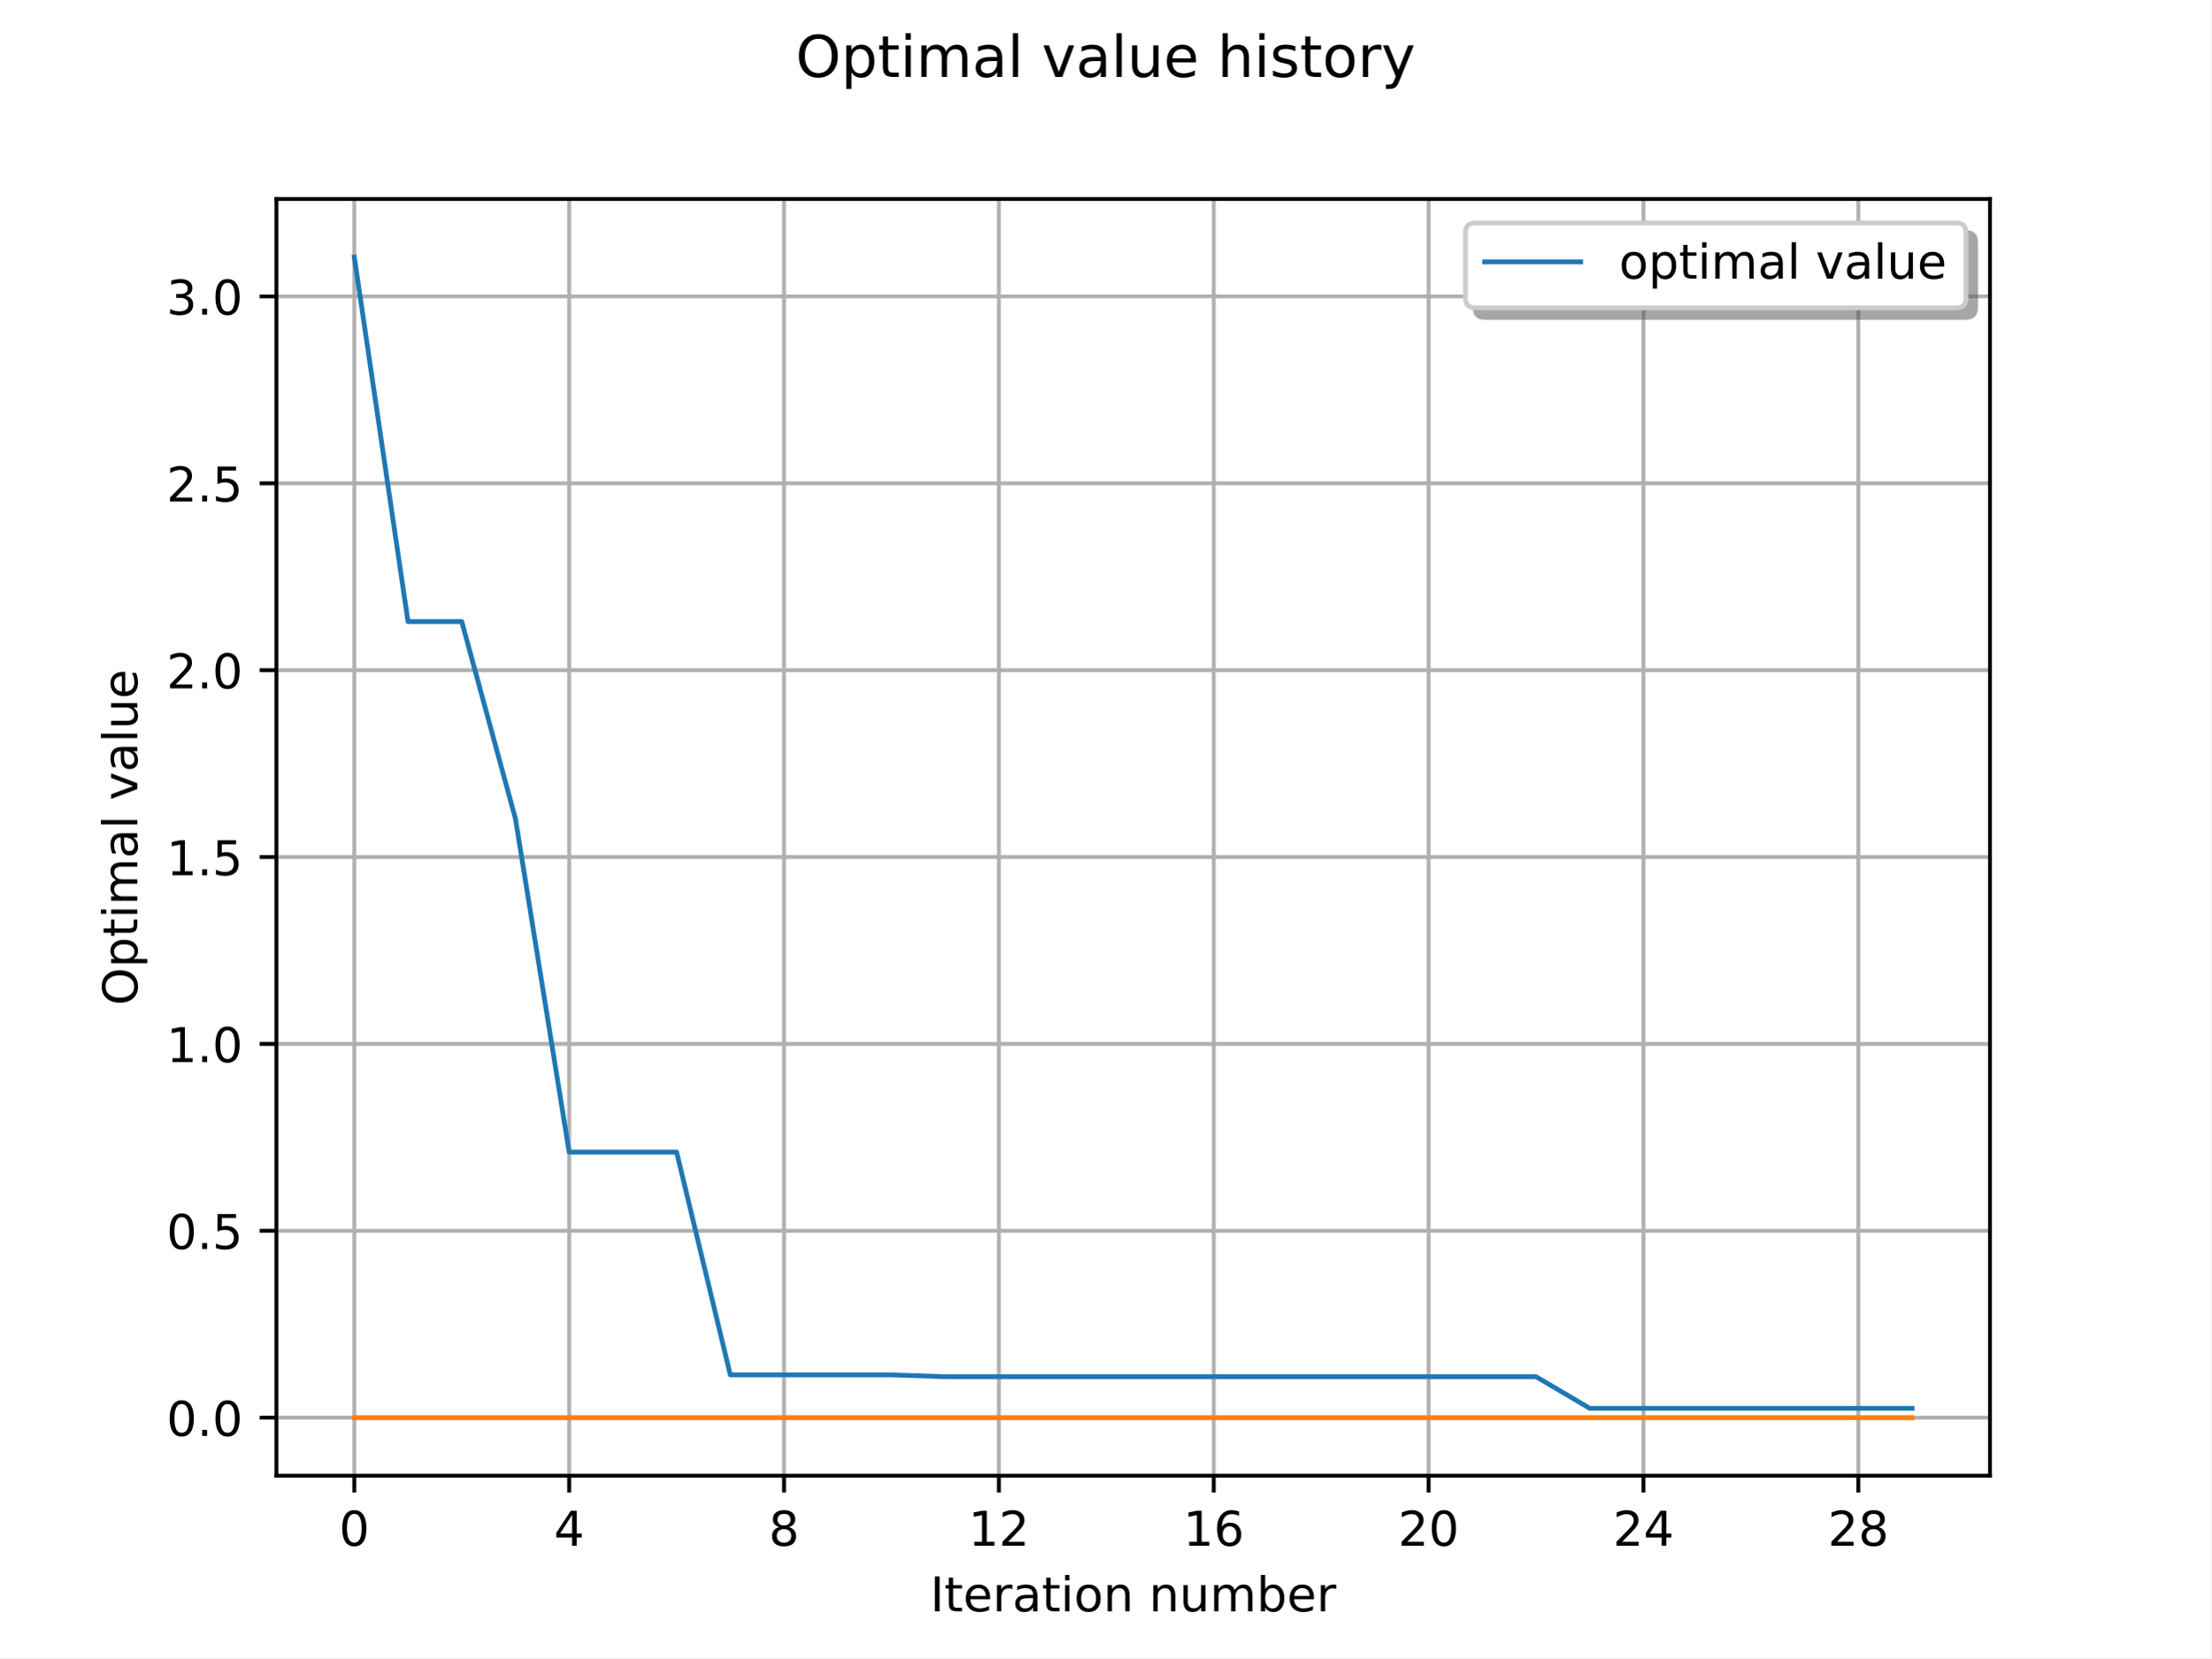
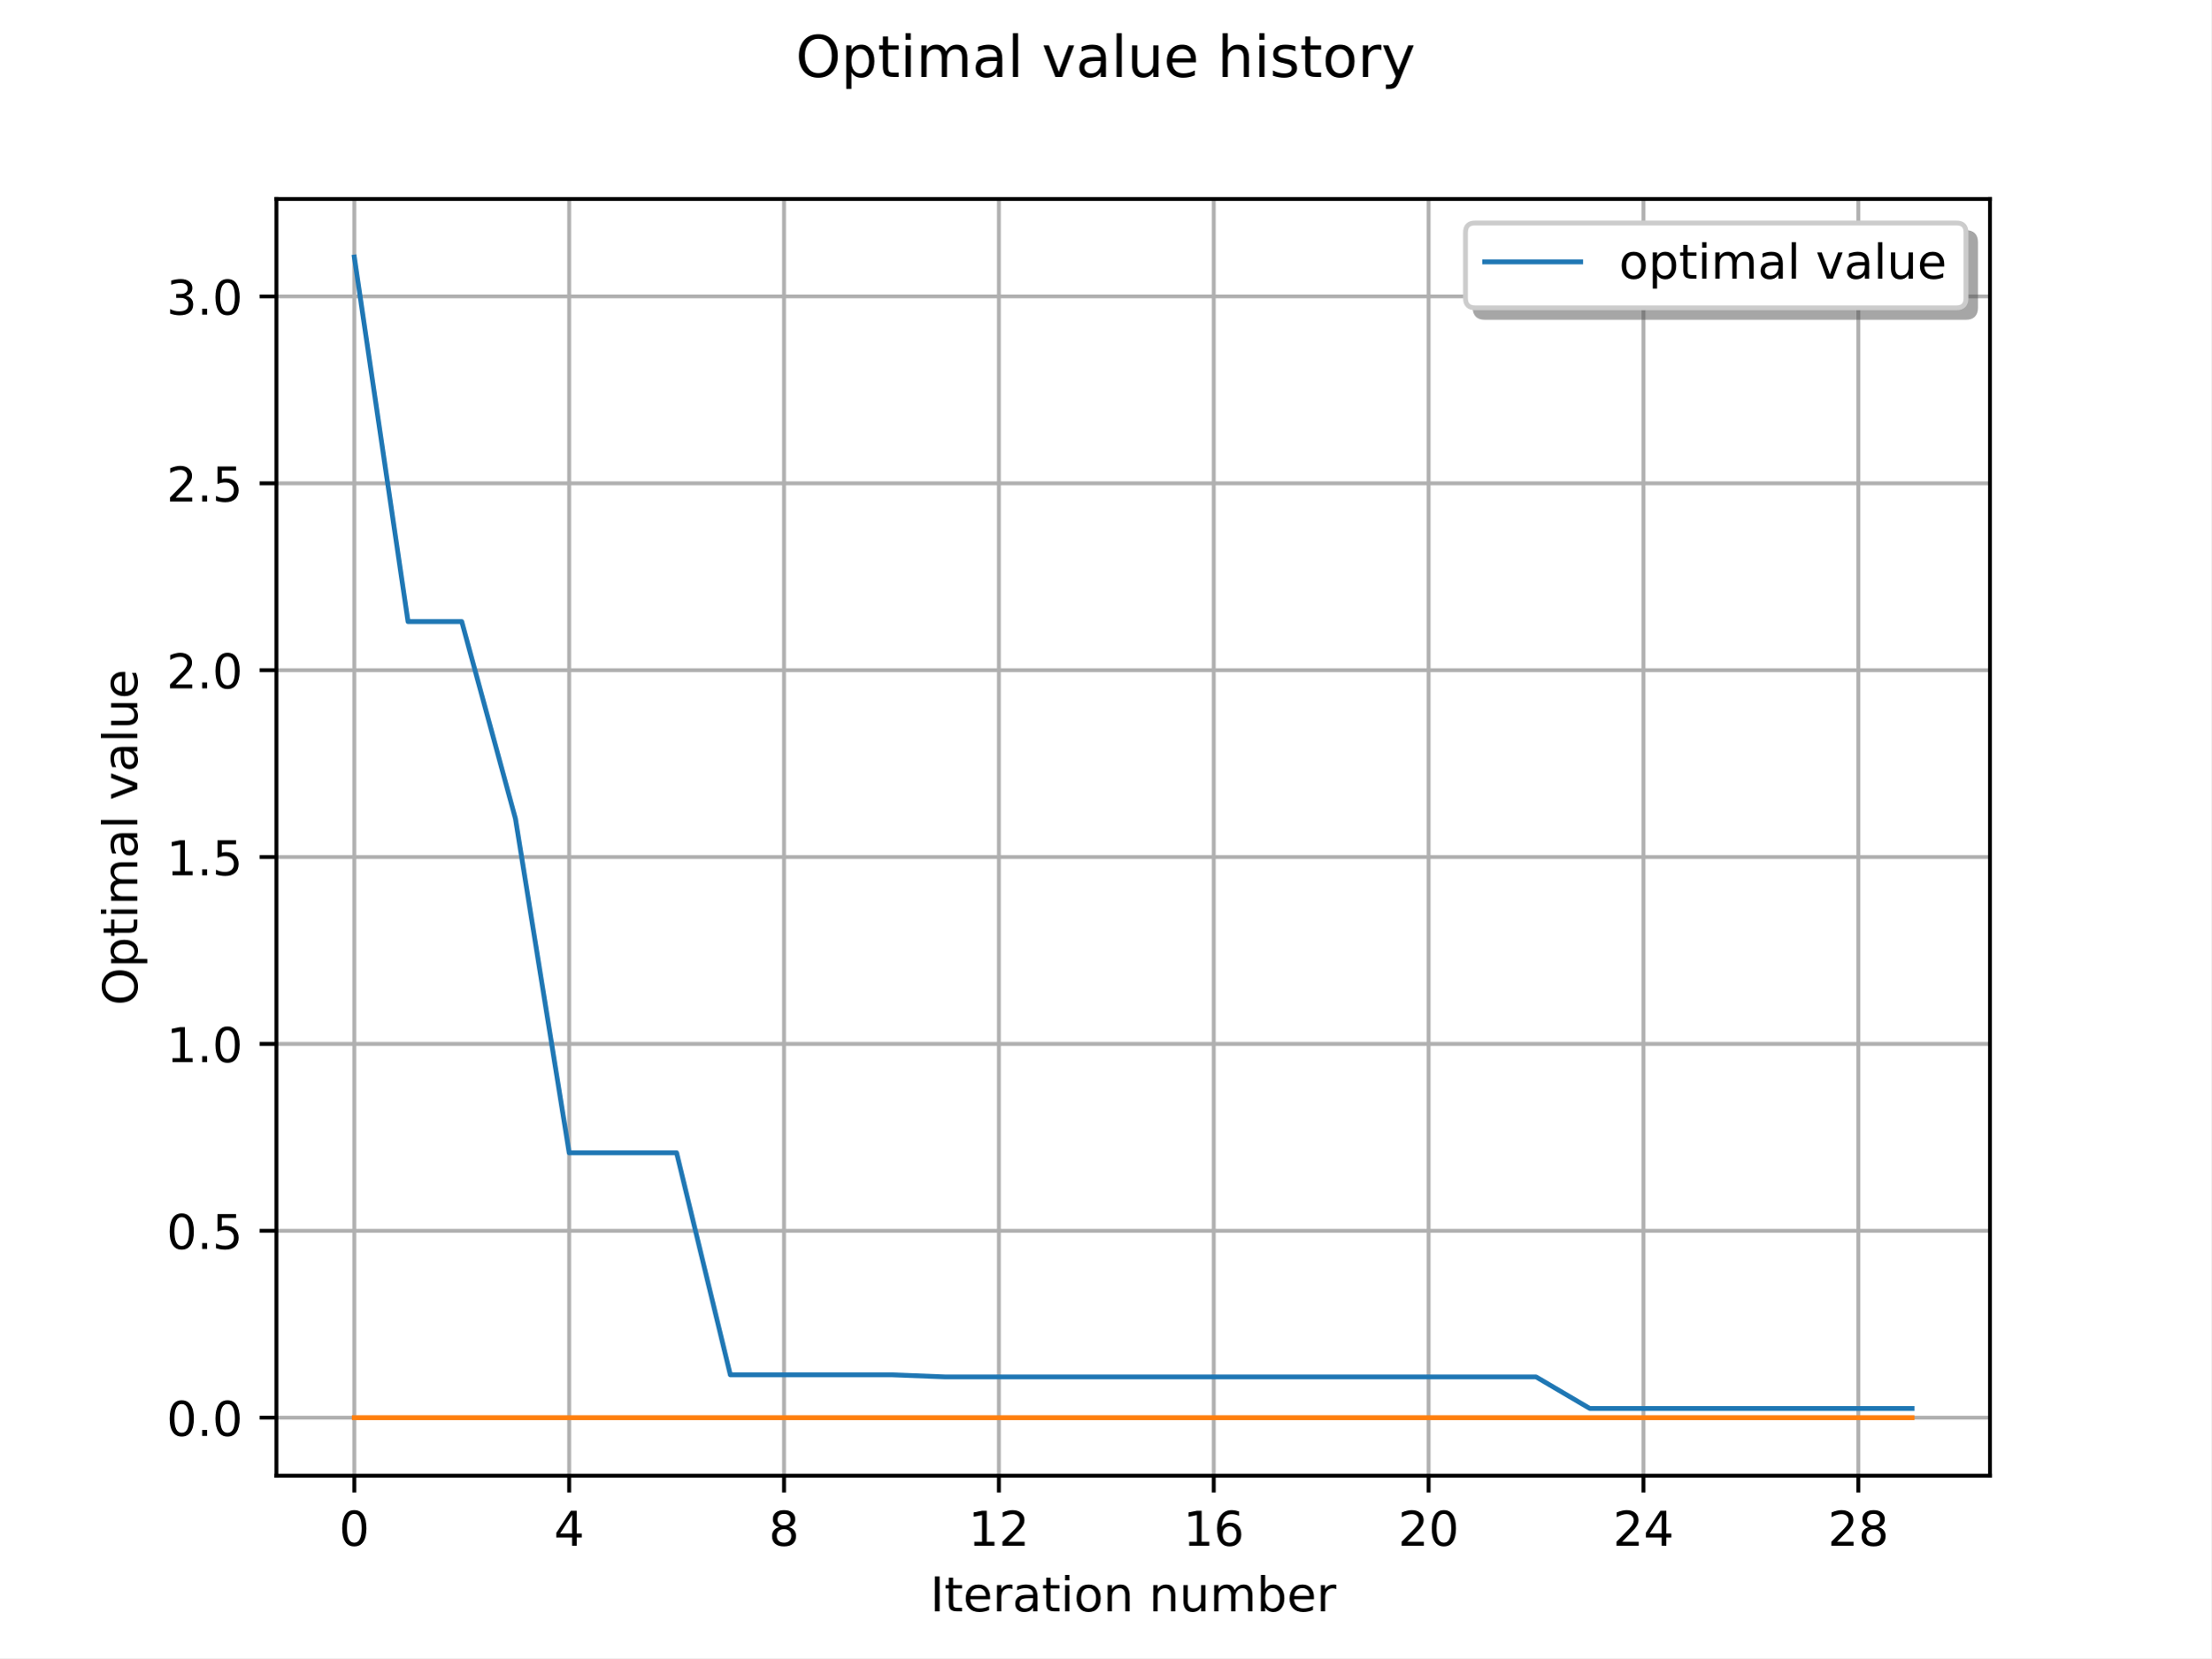
<svg xmlns="http://www.w3.org/2000/svg" xmlns:xlink="http://www.w3.org/1999/xlink" width="460.8pt" height="345.6pt" viewBox="0 0 460.8 345.6" version="1.1">
  <defs>
    <style type="text/css">*{stroke-linejoin: round; stroke-linecap: butt}</style>
  </defs>
  <g id="figure_1">
    <g id="patch_1">
      <path d="M 0 345.6  L 460.8 345.6  L 460.8 0  L 0 0  z " style="fill: #ffffff" />
    </g>
    <g id="axes_1">
      <g id="patch_2">
        <path d="M 57.6 307.584  L 414.72 307.584  L 414.72 41.472  L 57.6 41.472  z " style="fill: #ffffff" />
      </g>
      <g id="matplotlib.axis_1">
        <g id="xtick_1">
          <g id="line2d_1">
            <path d="M 73.833 307.584  L 73.833 41.472  " clip-path="url(#pece686282c)" style="fill: none; stroke: #b0b0b0; stroke-width: 0.8; stroke-linecap: square" />
          </g>
          <g id="line2d_2">
            <defs>
              <path id="m4a92d99fee" d="M 0 0  L 0 3.5  " style="stroke: #000000; stroke-width: 0.8" />
            </defs>
            <g>
              <use xlink:href="#m4a92d99fee" x="73.833" y="307.584" style="stroke: #000000; stroke-width: 0.8" />
            </g>
          </g>
          <g id="text_1">
            <g transform="translate(70.65148 322.1824) scale(0.1 -0.1)">
              <defs>
                <path id="DejaVuSans-30" d="M 2034 4250  Q 1547 4250 1301 3770  Q 1056 3291 1056 2328  Q 1056 1369 1301 889  Q 1547 409 2034 409  Q 2525 409 2770 889  Q 3016 1369 3016 2328  Q 3016 3291 2770 3770  Q 2525 4250 2034 4250  z M 2034 4750  Q 2819 4750 3233 4129  Q 3647 3509 3647 2328  Q 3647 1150 3233 529  Q 2819 -91 2034 -91  Q 1250 -91 836 529  Q 422 1150 422 2328  Q 422 3509 836 4129  Q 1250 4750 2034 4750  z " transform="scale(0.015625)" />
              </defs>
              <use xlink:href="#DejaVuSans-30" />
            </g>
          </g>
        </g>
        <g id="xtick_2">
          <g id="line2d_3">
            <path d="M 118.613 307.584  L 118.613 41.472  " clip-path="url(#pece686282c)" style="fill: none; stroke: #b0b0b0; stroke-width: 0.8; stroke-linecap: square" />
          </g>
          <g id="line2d_4">
            <g>
              <use xlink:href="#m4a92d99fee" x="118.613" y="307.584" style="stroke: #000000; stroke-width: 0.8" />
            </g>
          </g>
          <g id="text_2">
            <g transform="translate(115.4314 322.1824) scale(0.1 -0.1)">
              <defs>
                <path id="DejaVuSans-34" d="M 2419 4116  L 825 1625  L 2419 1625  L 2419 4116  z M 2253 4666  L 3047 4666  L 3047 1625  L 3713 1625  L 3713 1100  L 3047 1100  L 3047 0  L 2419 0  L 2419 1100  L 313 1100  L 313 1709  L 2253 4666  z " transform="scale(0.015625)" />
              </defs>
              <use xlink:href="#DejaVuSans-34" />
            </g>
          </g>
        </g>
        <g id="xtick_3">
          <g id="line2d_5">
            <path d="M 163.393 307.584  L 163.393 41.472  " clip-path="url(#pece686282c)" style="fill: none; stroke: #b0b0b0; stroke-width: 0.8; stroke-linecap: square" />
          </g>
          <g id="line2d_6">
            <g>
              <use xlink:href="#m4a92d99fee" x="163.393" y="307.584" style="stroke: #000000; stroke-width: 0.8" />
            </g>
          </g>
          <g id="text_3">
            <g transform="translate(160.2114 322.1824) scale(0.1 -0.1)">
              <defs>
                <path id="DejaVuSans-38" d="M 2034 2216  Q 1584 2216 1326 1975  Q 1069 1734 1069 1313  Q 1069 891 1326 650  Q 1584 409 2034 409  Q 2484 409 2743 651  Q 3003 894 3003 1313  Q 3003 1734 2745 1975  Q 2488 2216 2034 2216  z M 1403 2484  Q 997 2584 770 2862  Q 544 3141 544 3541  Q 544 4100 942 4425  Q 1341 4750 2034 4750  Q 2731 4750 3128 4425  Q 3525 4100 3525 3541  Q 3525 3141 3298 2862  Q 3072 2584 2669 2484  Q 3125 2378 3379 2068  Q 3634 1759 3634 1313  Q 3634 634 3220 271  Q 2806 -91 2034 -91  Q 1263 -91 848 271  Q 434 634 434 1313  Q 434 1759 690 2068  Q 947 2378 1403 2484  z M 1172 3481  Q 1172 3119 1398 2916  Q 1625 2713 2034 2713  Q 2441 2713 2670 2916  Q 2900 3119 2900 3481  Q 2900 3844 2670 4047  Q 2441 4250 2034 4250  Q 1625 4250 1398 4047  Q 1172 3844 1172 3481  z " transform="scale(0.015625)" />
              </defs>
              <use xlink:href="#DejaVuSans-38" />
            </g>
          </g>
        </g>
        <g id="xtick_4">
          <g id="line2d_7">
            <path d="M 208.173 307.584  L 208.173 41.472  " clip-path="url(#pece686282c)" style="fill: none; stroke: #b0b0b0; stroke-width: 0.8; stroke-linecap: square" />
          </g>
          <g id="line2d_8">
            <g>
              <use xlink:href="#m4a92d99fee" x="208.173" y="307.584" style="stroke: #000000; stroke-width: 0.8" />
            </g>
          </g>
          <g id="text_4">
            <g transform="translate(201.81 322.1824) scale(0.1 -0.1)">
              <defs>
                <path id="DejaVuSans-31" d="M 794 531  L 1825 531  L 1825 4091  L 703 3866  L 703 4441  L 1819 4666  L 2450 4666  L 2450 531  L 3481 531  L 3481 0  L 794 0  L 794 531  z " transform="scale(0.015625)" />
                <path id="DejaVuSans-32" d="M 1228 531  L 3431 531  L 3431 0  L 469 0  L 469 531  Q 828 903 1448 1529  Q 2069 2156 2228 2338  Q 2531 2678 2651 2914  Q 2772 3150 2772 3378  Q 2772 3750 2511 3984  Q 2250 4219 1831 4219  Q 1534 4219 1204 4116  Q 875 4013 500 3803  L 500 4441  Q 881 4594 1212 4672  Q 1544 4750 1819 4750  Q 2544 4750 2975 4387  Q 3406 4025 3406 3419  Q 3406 3131 3298 2873  Q 3191 2616 2906 2266  Q 2828 2175 2409 1742  Q 1991 1309 1228 531  z " transform="scale(0.015625)" />
              </defs>
              <use xlink:href="#DejaVuSans-31" />
              <use xlink:href="#DejaVuSans-32" transform="translate(63.62305 0)" />
            </g>
          </g>
        </g>
        <g id="xtick_5">
          <g id="line2d_9">
            <path d="M 252.952 307.584  L 252.952 41.472  " clip-path="url(#pece686282c)" style="fill: none; stroke: #b0b0b0; stroke-width: 0.8; stroke-linecap: square" />
          </g>
          <g id="line2d_10">
            <g>
              <use xlink:href="#m4a92d99fee" x="252.952" y="307.584" style="stroke: #000000; stroke-width: 0.8" />
            </g>
          </g>
          <g id="text_5">
            <g transform="translate(246.59 322.1824) scale(0.1 -0.1)">
              <defs>
                <path id="DejaVuSans-36" d="M 2113 2584  Q 1688 2584 1439 2293  Q 1191 2003 1191 1497  Q 1191 994 1439 701  Q 1688 409 2113 409  Q 2538 409 2786 701  Q 3034 994 3034 1497  Q 3034 2003 2786 2293  Q 2538 2584 2113 2584  z M 3366 4563  L 3366 3988  Q 3128 4100 2886 4159  Q 2644 4219 2406 4219  Q 1781 4219 1451 3797  Q 1122 3375 1075 2522  Q 1259 2794 1537 2939  Q 1816 3084 2150 3084  Q 2853 3084 3261 2657  Q 3669 2231 3669 1497  Q 3669 778 3244 343  Q 2819 -91 2113 -91  Q 1303 -91 875 529  Q 447 1150 447 2328  Q 447 3434 972 4092  Q 1497 4750 2381 4750  Q 2619 4750 2861 4703  Q 3103 4656 3366 4563  z " transform="scale(0.015625)" />
              </defs>
              <use xlink:href="#DejaVuSans-31" />
              <use xlink:href="#DejaVuSans-36" transform="translate(63.62305 0)" />
            </g>
          </g>
        </g>
        <g id="xtick_6">
          <g id="line2d_11">
            <path d="M 297.732 307.584  L 297.732 41.472  " clip-path="url(#pece686282c)" style="fill: none; stroke: #b0b0b0; stroke-width: 0.8; stroke-linecap: square" />
          </g>
          <g id="line2d_12">
            <g>
              <use xlink:href="#m4a92d99fee" x="297.732" y="307.584" style="stroke: #000000; stroke-width: 0.8" />
            </g>
          </g>
          <g id="text_6">
            <g transform="translate(291.3699 322.1824) scale(0.1 -0.1)">
              <use xlink:href="#DejaVuSans-32" />
              <use xlink:href="#DejaVuSans-30" transform="translate(63.62305 0)" />
            </g>
          </g>
        </g>
        <g id="xtick_7">
          <g id="line2d_13">
            <path d="M 342.512 307.584  L 342.512 41.472  " clip-path="url(#pece686282c)" style="fill: none; stroke: #b0b0b0; stroke-width: 0.8; stroke-linecap: square" />
          </g>
          <g id="line2d_14">
            <g>
              <use xlink:href="#m4a92d99fee" x="342.512" y="307.584" style="stroke: #000000; stroke-width: 0.8" />
            </g>
          </g>
          <g id="text_7">
            <g transform="translate(336.1499 322.1824) scale(0.1 -0.1)">
              <use xlink:href="#DejaVuSans-32" />
              <use xlink:href="#DejaVuSans-34" transform="translate(63.62305 0)" />
            </g>
          </g>
        </g>
        <g id="xtick_8">
          <g id="line2d_15">
            <path d="M 387.292 307.584  L 387.292 41.472  " clip-path="url(#pece686282c)" style="fill: none; stroke: #b0b0b0; stroke-width: 0.8; stroke-linecap: square" />
          </g>
          <g id="line2d_16">
            <g>
              <use xlink:href="#m4a92d99fee" x="387.292" y="307.584" style="stroke: #000000; stroke-width: 0.8" />
            </g>
          </g>
          <g id="text_8">
            <g transform="translate(380.9298 322.1824) scale(0.1 -0.1)">
              <use xlink:href="#DejaVuSans-32" />
              <use xlink:href="#DejaVuSans-38" transform="translate(63.62305 0)" />
            </g>
          </g>
        </g>
        <g id="text_9">
          <g transform="translate(193.8483 335.8606) scale(0.1 -0.1)">
            <defs>
              <path id="DejaVuSans-49" d="M 628 4666  L 1259 4666  L 1259 0  L 628 0  L 628 4666  z " transform="scale(0.015625)" />
              <path id="DejaVuSans-74" d="M 1172 4494  L 1172 3500  L 2356 3500  L 2356 3053  L 1172 3053  L 1172 1153  Q 1172 725 1289 603  Q 1406 481 1766 481  L 2356 481  L 2356 0  L 1766 0  Q 1100 0 847 248  Q 594 497 594 1153  L 594 3053  L 172 3053  L 172 3500  L 594 3500  L 594 4494  L 1172 4494  z " transform="scale(0.015625)" />
              <path id="DejaVuSans-65" d="M 3597 1894  L 3597 1613  L 953 1613  Q 991 1019 1311 708  Q 1631 397 2203 397  Q 2534 397 2845 478  Q 3156 559 3463 722  L 3463 178  Q 3153 47 2828 -22  Q 2503 -91 2169 -91  Q 1331 -91 842 396  Q 353 884 353 1716  Q 353 2575 817 3079  Q 1281 3584 2069 3584  Q 2775 3584 3186 3129  Q 3597 2675 3597 1894  z M 3022 2063  Q 3016 2534 2758 2815  Q 2500 3097 2075 3097  Q 1594 3097 1305 2825  Q 1016 2553 972 2059  L 3022 2063  z " transform="scale(0.015625)" />
              <path id="DejaVuSans-72" d="M 2631 2963  Q 2534 3019 2420 3045  Q 2306 3072 2169 3072  Q 1681 3072 1420 2755  Q 1159 2438 1159 1844  L 1159 0  L 581 0  L 581 3500  L 1159 3500  L 1159 2956  Q 1341 3275 1631 3429  Q 1922 3584 2338 3584  Q 2397 3584 2469 3576  Q 2541 3569 2628 3553  L 2631 2963  z " transform="scale(0.015625)" />
              <path id="DejaVuSans-61" d="M 2194 1759  Q 1497 1759 1228 1600  Q 959 1441 959 1056  Q 959 750 1161 570  Q 1363 391 1709 391  Q 2188 391 2477 730  Q 2766 1069 2766 1631  L 2766 1759  L 2194 1759  z M 3341 1997  L 3341 0  L 2766 0  L 2766 531  Q 2569 213 2275 61  Q 1981 -91 1556 -91  Q 1019 -91 701 211  Q 384 513 384 1019  Q 384 1609 779 1909  Q 1175 2209 1959 2209  L 2766 2209  L 2766 2266  Q 2766 2663 2505 2880  Q 2244 3097 1772 3097  Q 1472 3097 1187 3025  Q 903 2953 641 2809  L 641 3341  Q 956 3463 1253 3523  Q 1550 3584 1831 3584  Q 2591 3584 2966 3190  Q 3341 2797 3341 1997  z " transform="scale(0.015625)" />
              <path id="DejaVuSans-69" d="M 603 3500  L 1178 3500  L 1178 0  L 603 0  L 603 3500  z M 603 4863  L 1178 4863  L 1178 4134  L 603 4134  L 603 4863  z " transform="scale(0.015625)" />
              <path id="DejaVuSans-6f" d="M 1959 3097  Q 1497 3097 1228 2736  Q 959 2375 959 1747  Q 959 1119 1226 758  Q 1494 397 1959 397  Q 2419 397 2687 759  Q 2956 1122 2956 1747  Q 2956 2369 2687 2733  Q 2419 3097 1959 3097  z M 1959 3584  Q 2709 3584 3137 3096  Q 3566 2609 3566 1747  Q 3566 888 3137 398  Q 2709 -91 1959 -91  Q 1206 -91 779 398  Q 353 888 353 1747  Q 353 2609 779 3096  Q 1206 3584 1959 3584  z " transform="scale(0.015625)" />
              <path id="DejaVuSans-6e" d="M 3513 2113  L 3513 0  L 2938 0  L 2938 2094  Q 2938 2591 2744 2837  Q 2550 3084 2163 3084  Q 1697 3084 1428 2787  Q 1159 2491 1159 1978  L 1159 0  L 581 0  L 581 3500  L 1159 3500  L 1159 2956  Q 1366 3272 1645 3428  Q 1925 3584 2291 3584  Q 2894 3584 3203 3211  Q 3513 2838 3513 2113  z " transform="scale(0.015625)" />
              <path id="DejaVuSans-20" transform="scale(0.015625)" />
              <path id="DejaVuSans-75" d="M 544 1381  L 544 3500  L 1119 3500  L 1119 1403  Q 1119 906 1312 657  Q 1506 409 1894 409  Q 2359 409 2629 706  Q 2900 1003 2900 1516  L 2900 3500  L 3475 3500  L 3475 0  L 2900 0  L 2900 538  Q 2691 219 2414 64  Q 2138 -91 1772 -91  Q 1169 -91 856 284  Q 544 659 544 1381  z M 1991 3584  L 1991 3584  z " transform="scale(0.015625)" />
              <path id="DejaVuSans-6d" d="M 3328 2828  Q 3544 3216 3844 3400  Q 4144 3584 4550 3584  Q 5097 3584 5394 3201  Q 5691 2819 5691 2113  L 5691 0  L 5113 0  L 5113 2094  Q 5113 2597 4934 2840  Q 4756 3084 4391 3084  Q 3944 3084 3684 2787  Q 3425 2491 3425 1978  L 3425 0  L 2847 0  L 2847 2094  Q 2847 2600 2669 2842  Q 2491 3084 2119 3084  Q 1678 3084 1418 2786  Q 1159 2488 1159 1978  L 1159 0  L 581 0  L 581 3500  L 1159 3500  L 1159 2956  Q 1356 3278 1631 3431  Q 1906 3584 2284 3584  Q 2666 3584 2933 3390  Q 3200 3197 3328 2828  z " transform="scale(0.015625)" />
              <path id="DejaVuSans-62" d="M 3116 1747  Q 3116 2381 2855 2742  Q 2594 3103 2138 3103  Q 1681 3103 1420 2742  Q 1159 2381 1159 1747  Q 1159 1113 1420 752  Q 1681 391 2138 391  Q 2594 391 2855 752  Q 3116 1113 3116 1747  z M 1159 2969  Q 1341 3281 1617 3432  Q 1894 3584 2278 3584  Q 2916 3584 3314 3078  Q 3713 2572 3713 1747  Q 3713 922 3314 415  Q 2916 -91 2278 -91  Q 1894 -91 1617 61  Q 1341 213 1159 525  L 1159 0  L 581 0  L 581 4863  L 1159 4863  L 1159 2969  z " transform="scale(0.015625)" />
            </defs>
            <use xlink:href="#DejaVuSans-49" />
            <use xlink:href="#DejaVuSans-74" transform="translate(29.49219 0)" />
            <use xlink:href="#DejaVuSans-65" transform="translate(68.70117 0)" />
            <use xlink:href="#DejaVuSans-72" transform="translate(130.2246 0)" />
            <use xlink:href="#DejaVuSans-61" transform="translate(171.3379 0)" />
            <use xlink:href="#DejaVuSans-74" transform="translate(232.6172 0)" />
            <use xlink:href="#DejaVuSans-69" transform="translate(271.8262 0)" />
            <use xlink:href="#DejaVuSans-6f" transform="translate(299.6094 0)" />
            <use xlink:href="#DejaVuSans-6e" transform="translate(360.791 0)" />
            <use xlink:href="#DejaVuSans-20" transform="translate(424.1699 0)" />
            <use xlink:href="#DejaVuSans-6e" transform="translate(455.957 0)" />
            <use xlink:href="#DejaVuSans-75" transform="translate(519.3359 0)" />
            <use xlink:href="#DejaVuSans-6d" transform="translate(582.7148 0)" />
            <use xlink:href="#DejaVuSans-62" transform="translate(680.127 0)" />
            <use xlink:href="#DejaVuSans-65" transform="translate(743.6035 0)" />
            <use xlink:href="#DejaVuSans-72" transform="translate(805.127 0)" />
          </g>
        </g>
      </g>
      <g id="matplotlib.axis_2">
        <g id="ytick_1">
          <g id="line2d_17">
            <path d="M 57.6 295.488  L 414.72 295.488  " clip-path="url(#pece686282c)" style="fill: none; stroke: #b0b0b0; stroke-width: 0.8; stroke-linecap: square" />
          </g>
          <g id="line2d_18">
            <defs>
              <path id="mb3cb5c074b" d="M 0 0  L -3.5 0  " style="stroke: #000000; stroke-width: 0.8" />
            </defs>
            <g>
              <use xlink:href="#mb3cb5c074b" x="57.6" y="295.488" style="stroke: #000000; stroke-width: 0.8" />
            </g>
          </g>
          <g id="text_10">
            <g transform="translate(34.69687 299.2872) scale(0.1 -0.1)">
              <defs>
                <path id="DejaVuSans-2e" d="M 684 794  L 1344 794  L 1344 0  L 684 0  L 684 794  z " transform="scale(0.015625)" />
              </defs>
              <use xlink:href="#DejaVuSans-30" />
              <use xlink:href="#DejaVuSans-2e" transform="translate(63.62305 0)" />
              <use xlink:href="#DejaVuSans-30" transform="translate(95.41016 0)" />
            </g>
          </g>
        </g>
        <g id="ytick_2">
          <g id="line2d_19">
            <path d="M 57.6 256.536  L 414.72 256.536  " clip-path="url(#pece686282c)" style="fill: none; stroke: #b0b0b0; stroke-width: 0.8; stroke-linecap: square" />
          </g>
          <g id="line2d_20">
            <g>
              <use xlink:href="#mb3cb5c074b" x="57.6" y="256.536" style="stroke: #000000; stroke-width: 0.8" />
            </g>
          </g>
          <g id="text_11">
-             <g transform="translate(34.69687 260.3348) scale(0.1 -0.1)">
+             <g transform="translate(34.69687 260.3349) scale(0.1 -0.1)">
              <defs>
                <path id="DejaVuSans-35" d="M 691 4666  L 3169 4666  L 3169 4134  L 1269 4134  L 1269 2991  Q 1406 3038 1543 3061  Q 1681 3084 1819 3084  Q 2600 3084 3056 2656  Q 3513 2228 3513 1497  Q 3513 744 3044 326  Q 2575 -91 1722 -91  Q 1428 -91 1123 -41  Q 819 9 494 109  L 494 744  Q 775 591 1075 516  Q 1375 441 1709 441  Q 2250 441 2565 725  Q 2881 1009 2881 1497  Q 2881 1984 2565 2268  Q 2250 2553 1709 2553  Q 1456 2553 1204 2497  Q 953 2441 691 2322  L 691 4666  z " transform="scale(0.015625)" />
              </defs>
              <use xlink:href="#DejaVuSans-30" />
              <use xlink:href="#DejaVuSans-2e" transform="translate(63.62305 0)" />
              <use xlink:href="#DejaVuSans-35" transform="translate(95.41016 0)" />
            </g>
          </g>
        </g>
        <g id="ytick_3">
          <g id="line2d_21">
            <path d="M 57.6 217.583  L 414.72 217.583  " clip-path="url(#pece686282c)" style="fill: none; stroke: #b0b0b0; stroke-width: 0.8; stroke-linecap: square" />
          </g>
          <g id="line2d_22">
            <g>
              <use xlink:href="#mb3cb5c074b" x="57.6" y="217.583" style="stroke: #000000; stroke-width: 0.8" />
            </g>
          </g>
          <g id="text_12">
-             <g transform="translate(34.69687 221.3824) scale(0.1 -0.1)">
+             <g transform="translate(34.69687 221.3825) scale(0.1 -0.1)">
              <use xlink:href="#DejaVuSans-31" />
              <use xlink:href="#DejaVuSans-2e" transform="translate(63.62305 0)" />
              <use xlink:href="#DejaVuSans-30" transform="translate(95.41016 0)" />
            </g>
          </g>
        </g>
        <g id="ytick_4">
          <g id="line2d_23">
            <path d="M 57.6 178.631  L 414.72 178.631  " clip-path="url(#pece686282c)" style="fill: none; stroke: #b0b0b0; stroke-width: 0.8; stroke-linecap: square" />
          </g>
          <g id="line2d_24">
            <g>
              <use xlink:href="#mb3cb5c074b" x="57.6" y="178.631" style="stroke: #000000; stroke-width: 0.8" />
            </g>
          </g>
          <g id="text_13">
-             <g transform="translate(34.69687 182.43) scale(0.1 -0.1)">
+             <g transform="translate(34.69687 182.4302) scale(0.1 -0.1)">
              <use xlink:href="#DejaVuSans-31" />
              <use xlink:href="#DejaVuSans-2e" transform="translate(63.62305 0)" />
              <use xlink:href="#DejaVuSans-35" transform="translate(95.41016 0)" />
            </g>
          </g>
        </g>
        <g id="ytick_5">
          <g id="line2d_25">
-             <path d="M 57.6 139.678  L 414.72 139.678  " clip-path="url(#pece686282c)" style="fill: none; stroke: #b0b0b0; stroke-width: 0.8; stroke-linecap: square" />
+             <path d="M 57.6 139.679  L 414.72 139.679  " clip-path="url(#pece686282c)" style="fill: none; stroke: #b0b0b0; stroke-width: 0.8; stroke-linecap: square" />
          </g>
          <g id="line2d_26">
            <g>
-               <use xlink:href="#mb3cb5c074b" x="57.6" y="139.678" style="stroke: #000000; stroke-width: 0.8" />
+               <use xlink:href="#mb3cb5c074b" x="57.6" y="139.679" style="stroke: #000000; stroke-width: 0.8" />
            </g>
          </g>
          <g id="text_14">
-             <g transform="translate(34.69687 143.4776) scale(0.1 -0.1)">
+             <g transform="translate(34.69687 143.4779) scale(0.1 -0.1)">
              <use xlink:href="#DejaVuSans-32" />
              <use xlink:href="#DejaVuSans-2e" transform="translate(63.62305 0)" />
              <use xlink:href="#DejaVuSans-30" transform="translate(95.41016 0)" />
            </g>
          </g>
        </g>
        <g id="ytick_6">
          <g id="line2d_27">
            <path d="M 57.6 100.726  L 414.72 100.726  " clip-path="url(#pece686282c)" style="fill: none; stroke: #b0b0b0; stroke-width: 0.8; stroke-linecap: square" />
          </g>
          <g id="line2d_28">
            <g>
              <use xlink:href="#mb3cb5c074b" x="57.6" y="100.726" style="stroke: #000000; stroke-width: 0.8" />
            </g>
          </g>
          <g id="text_15">
-             <g transform="translate(34.69687 104.5252) scale(0.1 -0.1)">
+             <g transform="translate(34.69687 104.5255) scale(0.1 -0.1)">
              <use xlink:href="#DejaVuSans-32" />
              <use xlink:href="#DejaVuSans-2e" transform="translate(63.62305 0)" />
              <use xlink:href="#DejaVuSans-35" transform="translate(95.41016 0)" />
            </g>
          </g>
        </g>
        <g id="ytick_7">
          <g id="line2d_29">
            <path d="M 57.6 61.774  L 414.72 61.774  " clip-path="url(#pece686282c)" style="fill: none; stroke: #b0b0b0; stroke-width: 0.8; stroke-linecap: square" />
          </g>
          <g id="line2d_30">
            <g>
              <use xlink:href="#mb3cb5c074b" x="57.6" y="61.774" style="stroke: #000000; stroke-width: 0.8" />
            </g>
          </g>
          <g id="text_16">
-             <g transform="translate(34.69687 65.57275) scale(0.1 -0.1)">
+             <g transform="translate(34.69687 65.57321) scale(0.1 -0.1)">
              <defs>
                <path id="DejaVuSans-33" d="M 2597 2516  Q 3050 2419 3304 2112  Q 3559 1806 3559 1356  Q 3559 666 3084 287  Q 2609 -91 1734 -91  Q 1441 -91 1130 -33  Q 819 25 488 141  L 488 750  Q 750 597 1062 519  Q 1375 441 1716 441  Q 2309 441 2620 675  Q 2931 909 2931 1356  Q 2931 1769 2642 2001  Q 2353 2234 1838 2234  L 1294 2234  L 1294 2753  L 1863 2753  Q 2328 2753 2575 2939  Q 2822 3125 2822 3475  Q 2822 3834 2567 4026  Q 2313 4219 1838 4219  Q 1578 4219 1281 4162  Q 984 4106 628 3988  L 628 4550  Q 988 4650 1302 4700  Q 1616 4750 1894 4750  Q 2613 4750 3031 4423  Q 3450 4097 3450 3541  Q 3450 3153 3228 2886  Q 3006 2619 2597 2516  z " transform="scale(0.015625)" />
              </defs>
              <use xlink:href="#DejaVuSans-33" />
              <use xlink:href="#DejaVuSans-2e" transform="translate(63.62305 0)" />
              <use xlink:href="#DejaVuSans-30" transform="translate(95.41016 0)" />
            </g>
          </g>
        </g>
        <g id="text_17">
          <g transform="translate(28.61719 209.5577) rotate(-90) scale(0.1 -0.1)">
            <defs>
              <path id="DejaVuSans-4f" d="M 2522 4238  Q 1834 4238 1429 3725  Q 1025 3213 1025 2328  Q 1025 1447 1429 934  Q 1834 422 2522 422  Q 3209 422 3611 934  Q 4013 1447 4013 2328  Q 4013 3213 3611 3725  Q 3209 4238 2522 4238  z M 2522 4750  Q 3503 4750 4090 4092  Q 4678 3434 4678 2328  Q 4678 1225 4090 567  Q 3503 -91 2522 -91  Q 1538 -91 948 565  Q 359 1222 359 2328  Q 359 3434 948 4092  Q 1538 4750 2522 4750  z " transform="scale(0.015625)" />
              <path id="DejaVuSans-70" d="M 1159 525  L 1159 -1331  L 581 -1331  L 581 3500  L 1159 3500  L 1159 2969  Q 1341 3281 1617 3432  Q 1894 3584 2278 3584  Q 2916 3584 3314 3078  Q 3713 2572 3713 1747  Q 3713 922 3314 415  Q 2916 -91 2278 -91  Q 1894 -91 1617 61  Q 1341 213 1159 525  z M 3116 1747  Q 3116 2381 2855 2742  Q 2594 3103 2138 3103  Q 1681 3103 1420 2742  Q 1159 2381 1159 1747  Q 1159 1113 1420 752  Q 1681 391 2138 391  Q 2594 391 2855 752  Q 3116 1113 3116 1747  z " transform="scale(0.015625)" />
              <path id="DejaVuSans-6c" d="M 603 4863  L 1178 4863  L 1178 0  L 603 0  L 603 4863  z " transform="scale(0.015625)" />
              <path id="DejaVuSans-76" d="M 191 3500  L 800 3500  L 1894 563  L 2988 3500  L 3597 3500  L 2284 0  L 1503 0  L 191 3500  z " transform="scale(0.015625)" />
            </defs>
            <use xlink:href="#DejaVuSans-4f" />
            <use xlink:href="#DejaVuSans-70" transform="translate(78.71094 0)" />
            <use xlink:href="#DejaVuSans-74" transform="translate(142.1875 0)" />
            <use xlink:href="#DejaVuSans-69" transform="translate(181.3965 0)" />
            <use xlink:href="#DejaVuSans-6d" transform="translate(209.1797 0)" />
            <use xlink:href="#DejaVuSans-61" transform="translate(306.5918 0)" />
            <use xlink:href="#DejaVuSans-6c" transform="translate(367.8711 0)" />
            <use xlink:href="#DejaVuSans-20" transform="translate(395.6543 0)" />
            <use xlink:href="#DejaVuSans-76" transform="translate(427.4414 0)" />
            <use xlink:href="#DejaVuSans-61" transform="translate(486.6211 0)" />
            <use xlink:href="#DejaVuSans-6c" transform="translate(547.9004 0)" />
            <use xlink:href="#DejaVuSans-75" transform="translate(575.6836 0)" />
            <use xlink:href="#DejaVuSans-65" transform="translate(639.0625 0)" />
          </g>
        </g>
      </g>
      <g id="line2d_31">
-         <path d="M 73.833 53.568  L 85.028 129.553  L 96.223 129.553  L 107.418 170.664  L 118.613 240.145  L 129.808 240.145  L 141.003 240.145  L 152.198 286.572  L 163.393 286.572  L 174.588 286.572  L 185.783 286.572  L 196.978 286.95  L 208.173 286.95  L 219.368 286.95  L 230.563 286.95  L 241.757 286.95  L 252.952 286.95  L 264.147 286.95  L 275.342 286.95  L 286.537 286.95  L 297.732 286.95  L 308.927 286.95  L 320.122 286.95  L 331.317 293.545  L 342.512 293.545  L 353.707 293.545  L 364.902 293.545  L 376.097 293.545  L 387.292 293.545  L 398.487 293.545  " clip-path="url(#pece686282c)" style="fill: none; stroke: #1f77b4; stroke-linecap: square" />
+         <path d="M 73.833 53.568  L 85.028 129.552  L 96.223 129.552  L 107.418 170.648  L 118.613 240.285  L 129.808 240.285  L 141.003 240.285  L 152.198 286.557  L 163.393 286.557  L 174.588 286.557  L 185.783 286.557  L 196.978 286.993  L 208.173 286.993  L 219.368 286.993  L 230.563 286.993  L 241.757 286.993  L 252.952 286.993  L 264.147 286.993  L 275.342 286.993  L 286.537 286.993  L 297.732 286.993  L 308.927 286.993  L 320.122 286.993  L 331.317 293.571  L 342.512 293.571  L 353.707 293.571  L 364.902 293.571  L 376.097 293.571  L 387.292 293.571  L 398.487 293.571  " clip-path="url(#pece686282c)" style="fill: none; stroke: #1f77b4; stroke-linecap: square" />
      </g>
      <g id="line2d_32">
        <path d="M 73.833 295.488  L 398.487 295.488  " clip-path="url(#pece686282c)" style="fill: none; stroke: #ff7f0e; stroke-linecap: square" />
      </g>
      <g id="patch_3">
        <path d="M 57.6 307.584  L 57.6 41.472  " style="fill: none; stroke: #000000; stroke-width: 0.8; stroke-linejoin: miter; stroke-linecap: square" />
      </g>
      <g id="patch_4">
        <path d="M 414.72 307.584  L 414.72 41.472  " style="fill: none; stroke: #000000; stroke-width: 0.8; stroke-linejoin: miter; stroke-linecap: square" />
      </g>
      <g id="patch_5">
        <path d="M 57.6 307.584  L 414.72 307.584  " style="fill: none; stroke: #000000; stroke-width: 0.8; stroke-linejoin: miter; stroke-linecap: square" />
      </g>
      <g id="patch_6">
        <path d="M 57.6 41.472  L 414.72 41.472  " style="fill: none; stroke: #000000; stroke-width: 0.8; stroke-linejoin: miter; stroke-linecap: square" />
      </g>
      <g id="legend_1">
        <g id="patch_7">
          <path d="M 309.414 66.15  L 409.72 66.15  Q 411.72 66.15 411.72 64.15  L 411.72 50.472  Q 411.72 48.472 409.72 48.472  L 309.414 48.472  Q 307.414 48.472 307.414 50.472  L 307.414 64.15  Q 307.414 66.15 309.414 66.15  z " style="fill: #4d4d4d; opacity: 0.5; stroke: #4d4d4d; stroke-linejoin: miter" />
        </g>
        <g id="patch_8">
          <path d="M 307.414 64.15  L 407.72 64.15  Q 409.72 64.15 409.72 62.15  L 409.72 48.472  Q 409.72 46.472 407.72 46.472  L 307.414 46.472  Q 305.414 46.472 305.414 48.472  L 305.414 62.15  Q 305.414 64.15 307.414 64.15  z " style="fill: #ffffff; stroke: #cccccc; stroke-linejoin: miter" />
        </g>
        <g id="line2d_33">
          <path d="M 309.414 54.57  L 319.414 54.57  L 329.414 54.57  " style="fill: none; stroke: #1f77b4; stroke-linecap: square" />
        </g>
        <g id="text_18">
          <g transform="translate(337.4137 58.07044) scale(0.1 -0.1)">
            <use xlink:href="#DejaVuSans-6f" />
            <use xlink:href="#DejaVuSans-70" transform="translate(61.18164 0)" />
            <use xlink:href="#DejaVuSans-74" transform="translate(124.6582 0)" />
            <use xlink:href="#DejaVuSans-69" transform="translate(163.8672 0)" />
            <use xlink:href="#DejaVuSans-6d" transform="translate(191.6504 0)" />
            <use xlink:href="#DejaVuSans-61" transform="translate(289.0625 0)" />
            <use xlink:href="#DejaVuSans-6c" transform="translate(350.3418 0)" />
            <use xlink:href="#DejaVuSans-20" transform="translate(378.125 0)" />
            <use xlink:href="#DejaVuSans-76" transform="translate(409.9121 0)" />
            <use xlink:href="#DejaVuSans-61" transform="translate(469.0918 0)" />
            <use xlink:href="#DejaVuSans-6c" transform="translate(530.3711 0)" />
            <use xlink:href="#DejaVuSans-75" transform="translate(558.1543 0)" />
            <use xlink:href="#DejaVuSans-65" transform="translate(621.5332 0)" />
          </g>
        </g>
      </g>
    </g>
    <g id="text_19">
      <g transform="translate(165.8212 16.03013) scale(0.12 -0.12)">
        <defs>
          <path id="DejaVuSans-68" d="M 3513 2113  L 3513 0  L 2938 0  L 2938 2094  Q 2938 2591 2744 2837  Q 2550 3084 2163 3084  Q 1697 3084 1428 2787  Q 1159 2491 1159 1978  L 1159 0  L 581 0  L 581 4863  L 1159 4863  L 1159 2956  Q 1366 3272 1645 3428  Q 1925 3584 2291 3584  Q 2894 3584 3203 3211  Q 3513 2838 3513 2113  z " transform="scale(0.015625)" />
          <path id="DejaVuSans-73" d="M 2834 3397  L 2834 2853  Q 2591 2978 2328 3040  Q 2066 3103 1784 3103  Q 1356 3103 1142 2972  Q 928 2841 928 2578  Q 928 2378 1081 2264  Q 1234 2150 1697 2047  L 1894 2003  Q 2506 1872 2764 1633  Q 3022 1394 3022 966  Q 3022 478 2636 193  Q 2250 -91 1575 -91  Q 1294 -91 989 -36  Q 684 19 347 128  L 347 722  Q 666 556 975 473  Q 1284 391 1588 391  Q 1994 391 2212 530  Q 2431 669 2431 922  Q 2431 1156 2273 1281  Q 2116 1406 1581 1522  L 1381 1569  Q 847 1681 609 1914  Q 372 2147 372 2553  Q 372 3047 722 3315  Q 1072 3584 1716 3584  Q 2034 3584 2315 3537  Q 2597 3491 2834 3397  z " transform="scale(0.015625)" />
          <path id="DejaVuSans-79" d="M 2059 -325  Q 1816 -950 1584 -1140  Q 1353 -1331 966 -1331  L 506 -1331  L 506 -850  L 844 -850  Q 1081 -850 1212 -737  Q 1344 -625 1503 -206  L 1606 56  L 191 3500  L 800 3500  L 1894 763  L 2988 3500  L 3597 3500  L 2059 -325  z " transform="scale(0.015625)" />
        </defs>
        <use xlink:href="#DejaVuSans-4f" />
        <use xlink:href="#DejaVuSans-70" transform="translate(78.71094 0)" />
        <use xlink:href="#DejaVuSans-74" transform="translate(142.1875 0)" />
        <use xlink:href="#DejaVuSans-69" transform="translate(181.3965 0)" />
        <use xlink:href="#DejaVuSans-6d" transform="translate(209.1797 0)" />
        <use xlink:href="#DejaVuSans-61" transform="translate(306.5918 0)" />
        <use xlink:href="#DejaVuSans-6c" transform="translate(367.8711 0)" />
        <use xlink:href="#DejaVuSans-20" transform="translate(395.6543 0)" />
        <use xlink:href="#DejaVuSans-76" transform="translate(427.4414 0)" />
        <use xlink:href="#DejaVuSans-61" transform="translate(486.6211 0)" />
        <use xlink:href="#DejaVuSans-6c" transform="translate(547.9004 0)" />
        <use xlink:href="#DejaVuSans-75" transform="translate(575.6836 0)" />
        <use xlink:href="#DejaVuSans-65" transform="translate(639.0625 0)" />
        <use xlink:href="#DejaVuSans-20" transform="translate(700.5859 0)" />
        <use xlink:href="#DejaVuSans-68" transform="translate(732.373 0)" />
        <use xlink:href="#DejaVuSans-69" transform="translate(795.752 0)" />
        <use xlink:href="#DejaVuSans-73" transform="translate(823.5352 0)" />
        <use xlink:href="#DejaVuSans-74" transform="translate(875.6348 0)" />
        <use xlink:href="#DejaVuSans-6f" transform="translate(914.8438 0)" />
        <use xlink:href="#DejaVuSans-72" transform="translate(976.0254 0)" />
        <use xlink:href="#DejaVuSans-79" transform="translate(1017.139 0)" />
      </g>
    </g>
  </g>
  <defs>
    <clipPath id="pece686282c">
      <rect x="57.6" y="41.472" width="357.12" height="266.112" />
    </clipPath>
  </defs>
</svg>
